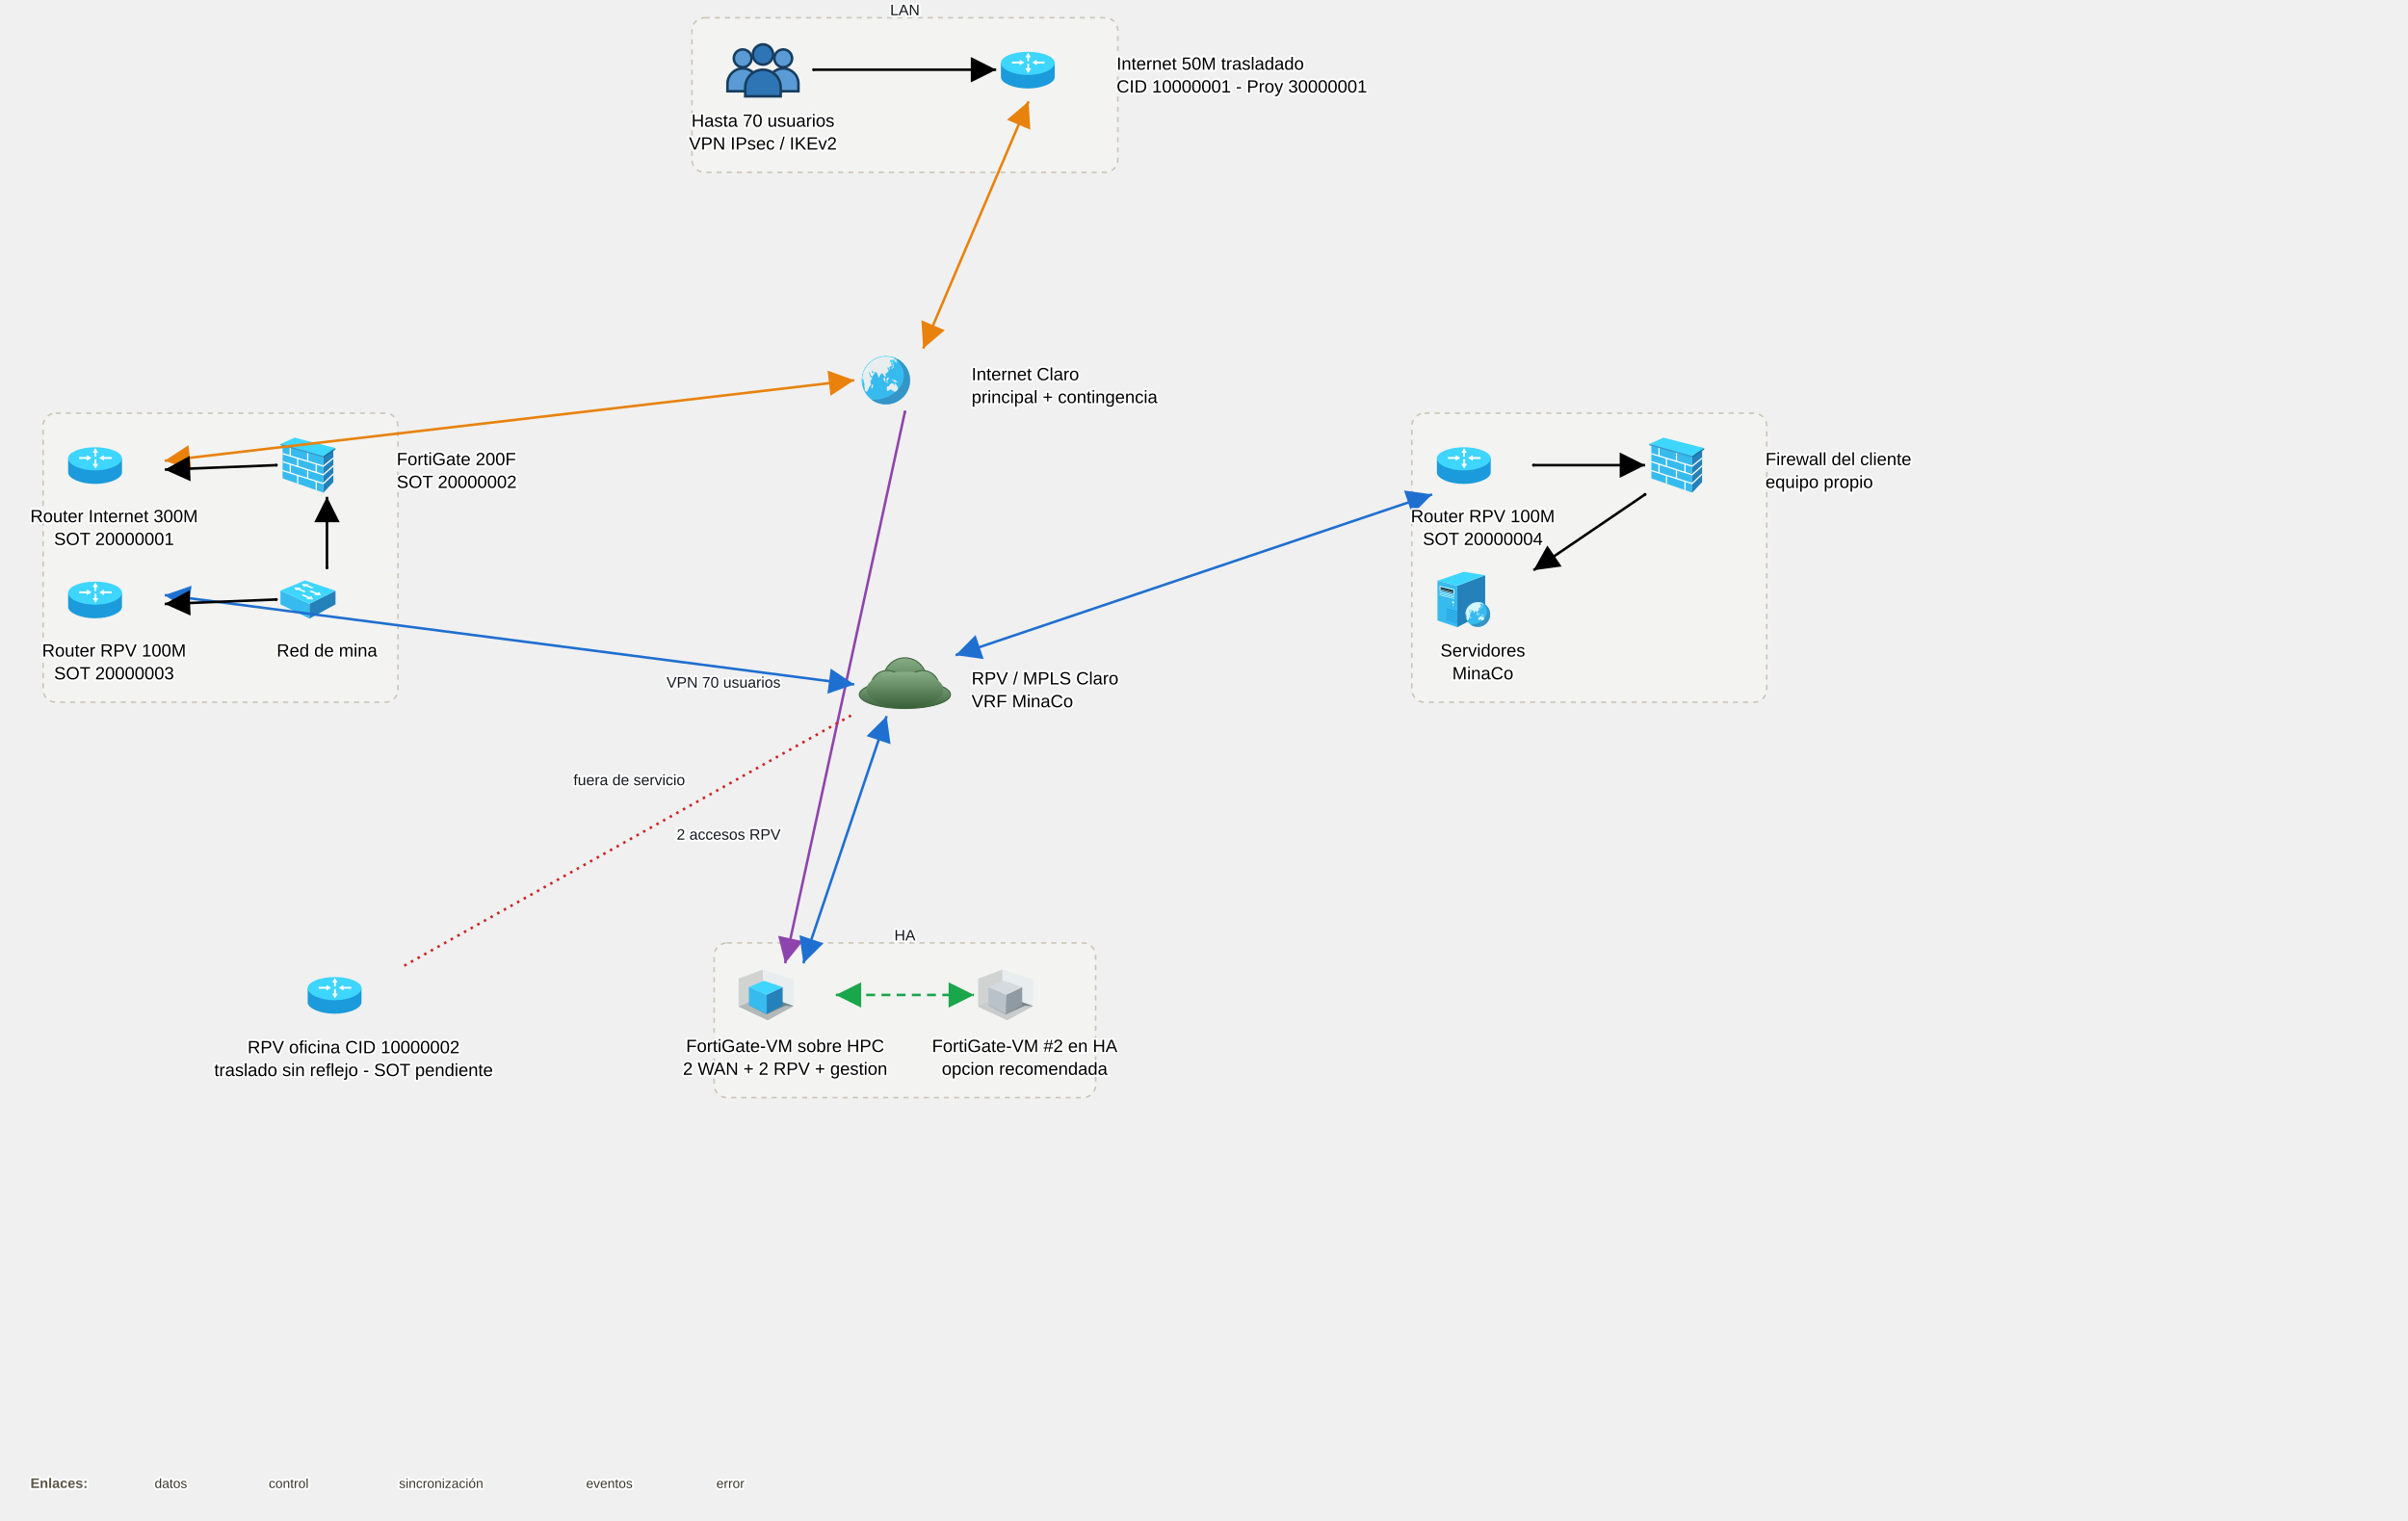
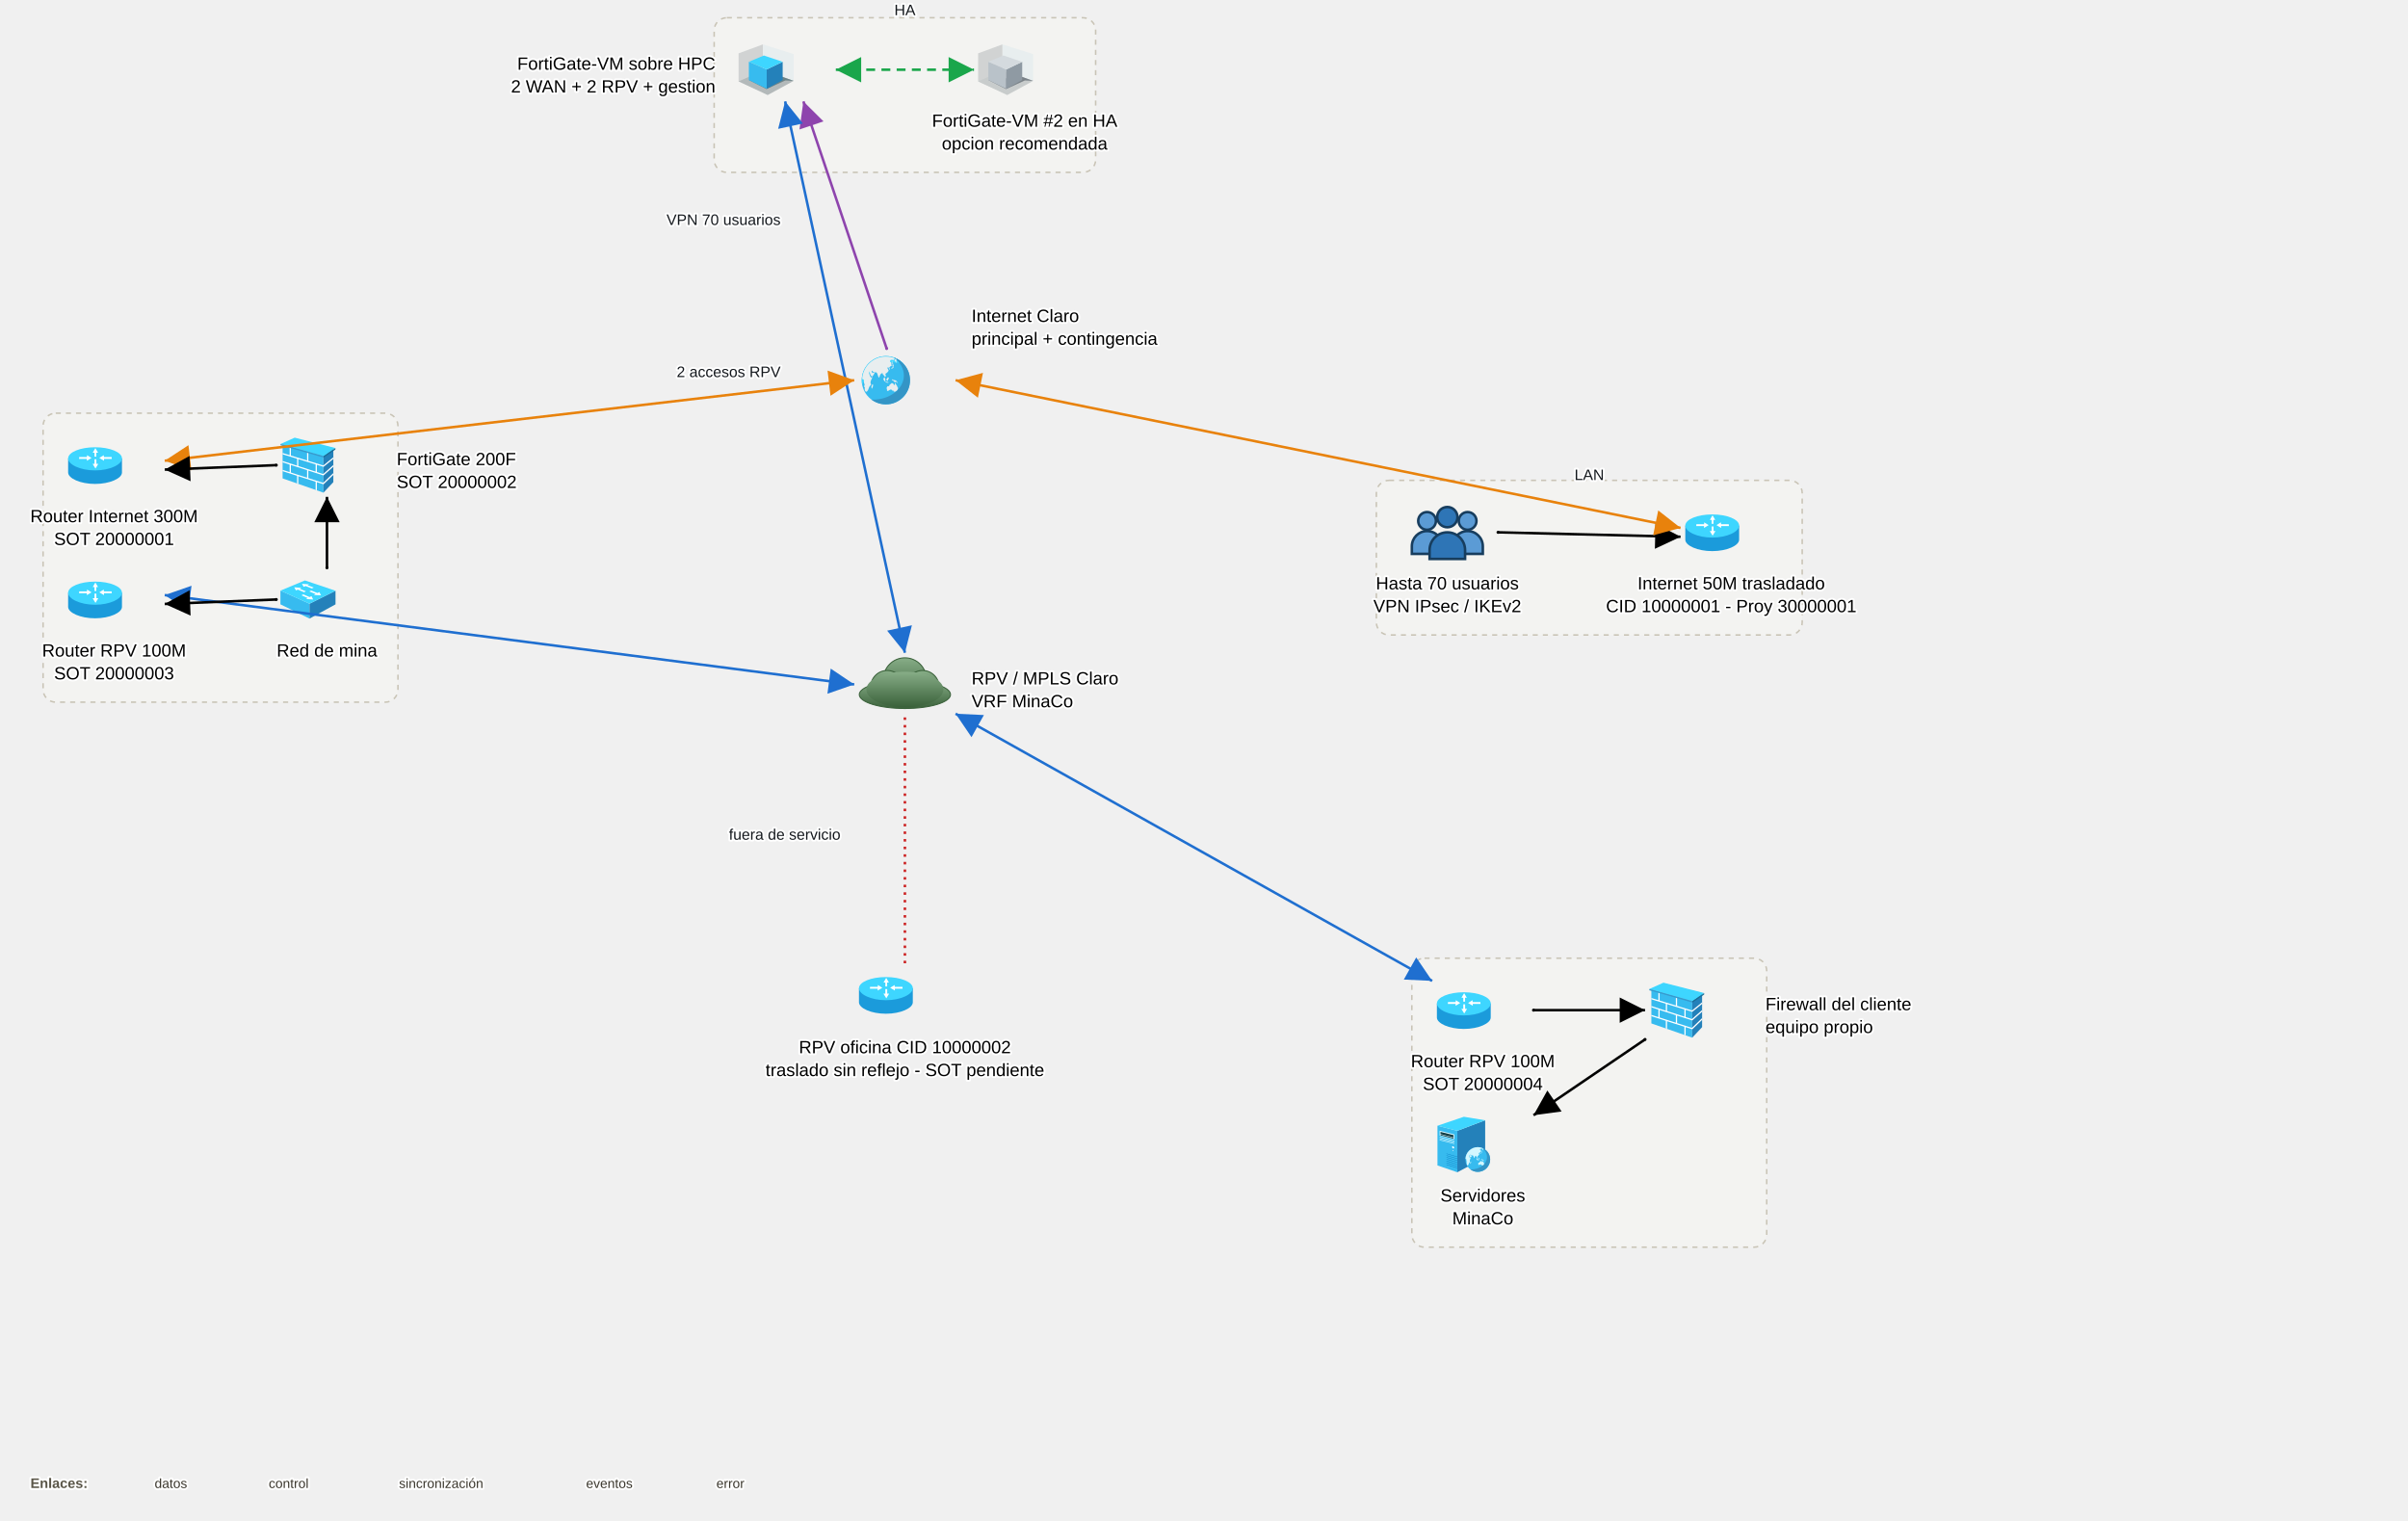
<svg xmlns="http://www.w3.org/2000/svg" baseProfile="full" height="1200" version="1.1" viewBox="0,0,1900,1200" width="1900">
  <defs>
    <style type="text/css">text{paint-order:stroke;stroke:#ffffff;stroke-width:3px;stroke-linejoin:round;stroke-linecap:round}</style>
    <filter height="140%" id="text-glow" width="140%" x="-20%" y="-20%">
      <feMerge>
        <feMergeNode in="SourceGraphic" />
      </feMerge>
    </filter>
    <marker id="arrow-end" markerHeight="10" markerWidth="10" orient="auto" refX="10" refY="5">
      <path d="M 0 0 L 10 5 L 0 10 z" fill="black" />
    </marker>
    <marker id="arrow-start" markerHeight="10" markerWidth="10" orient="auto" refX="0" refY="5">
      <path d="M 10 0 L 0 5 L 10 10 z" fill="black" />
    </marker>
    <marker id="circle-start" markerHeight="2.4" markerUnits="userSpaceOnUse" markerWidth="2.4" orient="auto" refX="1.2" refY="1.2">
      <circle cx="1.2" cy="1.2" fill="black" r="1.2" />
    </marker>
    <marker id="circle-end" markerHeight="2.4" markerUnits="userSpaceOnUse" markerWidth="2.4" orient="auto" refX="1.2" refY="1.2">
      <circle cx="1.2" cy="1.2" fill="black" r="1.2" />
    </marker>
    <marker id="arrow-end-c1" markerHeight="10" markerWidth="10" orient="auto" refX="10" refY="5">
      <path d="M 0 0 L 10 5 L 0 10 z" fill="#e8820c" />
    </marker>
    <marker id="arrow-start-c1" markerHeight="10" markerWidth="10" orient="auto" refX="0" refY="5">
      <path d="M 10 0 L 0 5 L 10 10 z" fill="#e8820c" />
    </marker>
    <marker id="circle-start-c1" markerHeight="2.4" markerUnits="userSpaceOnUse" markerWidth="2.4" orient="auto" refX="1.2" refY="1.2">
      <circle cx="1.2" cy="1.2" fill="#e8820c" r="1.2" />
    </marker>
    <marker id="circle-end-c1" markerHeight="2.4" markerUnits="userSpaceOnUse" markerWidth="2.4" orient="auto" refX="1.2" refY="1.2">
      <circle cx="1.2" cy="1.2" fill="#e8820c" r="1.2" />
    </marker>
    <marker id="arrow-end-c2" markerHeight="10" markerWidth="10" orient="auto" refX="10" refY="5">
      <path d="M 0 0 L 10 5 L 0 10 z" fill="#8e44ad" />
    </marker>
    <marker id="arrow-start-c2" markerHeight="10" markerWidth="10" orient="auto" refX="0" refY="5">
      <path d="M 10 0 L 0 5 L 10 10 z" fill="#8e44ad" />
    </marker>
    <marker id="circle-start-c2" markerHeight="2.4" markerUnits="userSpaceOnUse" markerWidth="2.4" orient="auto" refX="1.2" refY="1.2">
      <circle cx="1.2" cy="1.2" fill="#8e44ad" r="1.2" />
    </marker>
    <marker id="circle-end-c2" markerHeight="2.4" markerUnits="userSpaceOnUse" markerWidth="2.4" orient="auto" refX="1.2" refY="1.2">
      <circle cx="1.2" cy="1.2" fill="#8e44ad" r="1.2" />
    </marker>
    <marker id="arrow-end-c3" markerHeight="10" markerWidth="10" orient="auto" refX="10" refY="5">
      <path d="M 0 0 L 10 5 L 0 10 z" fill="#1f6fd0" />
    </marker>
    <marker id="arrow-start-c3" markerHeight="10" markerWidth="10" orient="auto" refX="0" refY="5">
      <path d="M 10 0 L 0 5 L 10 10 z" fill="#1f6fd0" />
    </marker>
    <marker id="circle-start-c3" markerHeight="2.4" markerUnits="userSpaceOnUse" markerWidth="2.4" orient="auto" refX="1.2" refY="1.2">
      <circle cx="1.2" cy="1.2" fill="#1f6fd0" r="1.2" />
    </marker>
    <marker id="circle-end-c3" markerHeight="2.4" markerUnits="userSpaceOnUse" markerWidth="2.4" orient="auto" refX="1.2" refY="1.2">
      <circle cx="1.2" cy="1.2" fill="#1f6fd0" r="1.2" />
    </marker>
    <marker id="arrow-end-c4" markerHeight="10" markerWidth="10" orient="auto" refX="10" refY="5">
      <path d="M 0 0 L 10 5 L 0 10 z" fill="#1aa64b" />
    </marker>
    <marker id="arrow-start-c4" markerHeight="10" markerWidth="10" orient="auto" refX="0" refY="5">
      <path d="M 10 0 L 0 5 L 10 10 z" fill="#1aa64b" />
    </marker>
    <marker id="circle-start-c4" markerHeight="2.4" markerUnits="userSpaceOnUse" markerWidth="2.4" orient="auto" refX="1.2" refY="1.2">
      <circle cx="1.2" cy="1.2" fill="#1aa64b" r="1.2" />
    </marker>
    <marker id="circle-end-c4" markerHeight="2.4" markerUnits="userSpaceOnUse" markerWidth="2.4" orient="auto" refX="1.2" refY="1.2">
      <circle cx="1.2" cy="1.2" fill="#1aa64b" r="1.2" />
    </marker>
    <marker id="arrow-end-c5" markerHeight="10" markerWidth="10" orient="auto" refX="10" refY="5">
      <path d="M 0 0 L 10 5 L 0 10 z" fill="#e8820c" />
    </marker>
    <marker id="arrow-start-c5" markerHeight="10" markerWidth="10" orient="auto" refX="0" refY="5">
      <path d="M 10 0 L 0 5 L 10 10 z" fill="#e8820c" />
    </marker>
    <marker id="circle-start-c5" markerHeight="2.4" markerUnits="userSpaceOnUse" markerWidth="2.4" orient="auto" refX="1.2" refY="1.2">
      <circle cx="1.2" cy="1.2" fill="#e8820c" r="1.2" />
    </marker>
    <marker id="circle-end-c5" markerHeight="2.4" markerUnits="userSpaceOnUse" markerWidth="2.4" orient="auto" refX="1.2" refY="1.2">
      <circle cx="1.2" cy="1.2" fill="#e8820c" r="1.2" />
    </marker>
    <marker id="arrow-end-c6" markerHeight="10" markerWidth="10" orient="auto" refX="10" refY="5">
      <path d="M 0 0 L 10 5 L 0 10 z" fill="#1f6fd0" />
    </marker>
    <marker id="arrow-start-c6" markerHeight="10" markerWidth="10" orient="auto" refX="0" refY="5">
      <path d="M 10 0 L 0 5 L 10 10 z" fill="#1f6fd0" />
    </marker>
    <marker id="circle-start-c6" markerHeight="2.4" markerUnits="userSpaceOnUse" markerWidth="2.4" orient="auto" refX="1.2" refY="1.2">
      <circle cx="1.2" cy="1.2" fill="#1f6fd0" r="1.2" />
    </marker>
    <marker id="circle-end-c6" markerHeight="2.4" markerUnits="userSpaceOnUse" markerWidth="2.4" orient="auto" refX="1.2" refY="1.2">
      <circle cx="1.2" cy="1.2" fill="#1f6fd0" r="1.2" />
    </marker>
    <marker id="arrow-end-c10" markerHeight="10" markerWidth="10" orient="auto" refX="10" refY="5">
      <path d="M 0 0 L 10 5 L 0 10 z" fill="#1f6fd0" />
    </marker>
    <marker id="arrow-start-c10" markerHeight="10" markerWidth="10" orient="auto" refX="0" refY="5">
      <path d="M 10 0 L 0 5 L 10 10 z" fill="#1f6fd0" />
    </marker>
    <marker id="circle-start-c10" markerHeight="2.4" markerUnits="userSpaceOnUse" markerWidth="2.4" orient="auto" refX="1.2" refY="1.2">
      <circle cx="1.2" cy="1.2" fill="#1f6fd0" r="1.2" />
    </marker>
    <marker id="circle-end-c10" markerHeight="2.4" markerUnits="userSpaceOnUse" markerWidth="2.4" orient="auto" refX="1.2" refY="1.2">
      <circle cx="1.2" cy="1.2" fill="#1f6fd0" r="1.2" />
    </marker>
    <marker id="arrow-end-c13" markerHeight="10" markerWidth="10" orient="auto" refX="10" refY="5">
      <path d="M 0 0 L 10 5 L 0 10 z" fill="#cc2222" />
    </marker>
    <marker id="arrow-start-c13" markerHeight="10" markerWidth="10" orient="auto" refX="0" refY="5">
      <path d="M 10 0 L 0 5 L 10 10 z" fill="#cc2222" />
    </marker>
    <marker id="circle-start-c13" markerHeight="2.4" markerUnits="userSpaceOnUse" markerWidth="2.4" orient="auto" refX="1.2" refY="1.2">
      <circle cx="1.2" cy="1.2" fill="#cc2222" r="1.2" />
    </marker>
    <marker id="circle-end-c13" markerHeight="2.4" markerUnits="userSpaceOnUse" markerWidth="2.4" orient="auto" refX="1.2" refY="1.2">
      <circle cx="1.2" cy="1.2" fill="#cc2222" r="1.2" />
    </marker>
    <linearGradient id="gradient-rpv_mpls" x1="0%" x2="0%" y1="0%" y2="100%">
      <stop offset="0%" stop-color="#87ad87" />
      <stop offset="100%" stop-color="#3a613a" />
    </linearGradient>
  </defs>
-   <rect fill="#f7f6f2" fill-opacity="0.5" height="122.0" rx="10" ry="10" stroke="#c9c4b6" stroke-dasharray="4,4" stroke-width="1.2" width="336.0" x="546.0" y="14.0" />
-   <rect fill="#f7f6f2" fill-opacity="0.5" height="122.0" rx="10" ry="10" stroke="#c9c4b6" stroke-dasharray="4,4" stroke-width="1.2" width="301.0" x="563.5" y="744.0" />
+   <rect fill="#f7f6f2" fill-opacity="0.5" height="122.0" rx="10" ry="10" stroke="#c9c4b6" stroke-dasharray="4,4" stroke-width="1.2" width="336.0" x="1086.0" y="379.0" />
+   <rect fill="#f7f6f2" fill-opacity="0.5" height="122.0" rx="10" ry="10" stroke="#c9c4b6" stroke-dasharray="4,4" stroke-width="1.2" width="301.0" x="563.5" y="14.0" />
  <rect fill="#f7f6f2" fill-opacity="0.5" height="228.0" rx="10" ry="10" stroke="#c9c4b6" stroke-dasharray="4,4" stroke-width="1.2" width="280.0" x="34.0" y="326.0" />
-   <rect fill="#f7f6f2" fill-opacity="0.5" height="228.0" rx="10" ry="10" stroke="#c9c4b6" stroke-dasharray="4,4" stroke-width="1.2" width="280.0" x="1114.0" y="326.0" />
-   <g id="usuarios" transform="translate(562.0,30.0) scale(1.0)">
+   <rect fill="#f7f6f2" fill-opacity="0.5" height="228.0" rx="10" ry="10" stroke="#c9c4b6" stroke-dasharray="4,4" stroke-width="1.2" width="280.0" x="1114.0" y="756.0" />
+   <g id="usuarios" transform="translate(1102.0,395.0) scale(1.0)">
    <circle cx="24" cy="16" r="7" fill="#5B9BD5" stroke="#173d5e" stroke-width="2" />
    <path d="M12 42 v-6 a12 12 0 0 1 24 0 v6 Z" fill="#5B9BD5" stroke="#173d5e" stroke-width="2" />
    <circle cx="56" cy="16" r="7" fill="#5B9BD5" stroke="#173d5e" stroke-width="2" />
    <path d="M44 42 v-6 a12 12 0 0 1 24 0 v6 Z" fill="#5B9BD5" stroke="#173d5e" stroke-width="2" />
    <circle cx="40" cy="13" r="8" fill="#2E75B6" stroke="#173d5e" stroke-width="2" />
    <path d="M26 46 v-7 a14 14 0 0 1 28 0 v7 Z" fill="#2E75B6" stroke="#173d5e" stroke-width="2" />
  </g>
-   <g id="inet_si" transform="translate(786.0,30.0) scale(0.04882812)">
+   <g id="inet_si" transform="translate(1326.0,395.0) scale(0.04882812)">
    <path d="M77 403.4v228.5c1.5 93.7 195.7 183.5 435 183.5s433.4-89.8 435-183.5V403.4H77z" fill="#1B9BDB" />
    <path d="M947 402.7c0 99.4-194.8 194-435 194s-435-94.6-435-194 194.8-180 435-180 435 80.5 435 180z" fill="#3ED6FF" />
    <path d="M474.1 311.4H503l0.1 63.2h29.5l-0.7-63.2h28.9l-43.7-75.1zM533 417.2h-29.9l0.1 73.9h-30.6l46.2 75.2 45.5-75.2h-30.6zM654.5 380.9l-1.4-30-72.1 45 76.4 45.1-1.4-30h126.2l-2.6-30.1zM381.1 380.9h-125l-2.3 30.1H380l-1.1 30 75.9-45.1-72.5-45z" fill="#FFFFFF" />
  </g>
  <g id="internet" transform="translate(674.0,275.0) scale(0.04882812)">
    <path d="M512 512m-390 0a390 390 0 1 0 780 0 390 390 0 1 0-780 0Z" fill="#37BBEF" />
    <path d="M645.3 225.6c53.2 0 104.5 7.6 153.1 21.8C727.2 170.3 625.2 122 512 122c-215.4 0-390 174.6-390 390 0 27 2.7 53.3 8 78.8 74.6-212.7 277.1-365.2 515.3-365.2z" fill="#3ED6FF" />
    <path d="M632.4 141c104.4 71.7 170.2 176.7 170.2 293.6 0 216.2-225.1 391.5-502.8 391.5-6.5 0-13.1-0.1-19.5-0.3C345.1 873.7 425.2 902 512 902c215.4 0 390-174.6 390-390 0-173.4-113.1-320.3-269.6-371z" fill="#3495C6" />
    <path d="M638.5 523.6s-14.4-8.6-23.9-11.5c-9.6-2.9-4.8-17.2-4.8-17.2s5.7 8.6 22 11.5 43.1 6.7 50.7 16.3c7.7 9.6 8.6 15.3 12.4 19.1 3.8 3.8 6.7 13.4 6.7 13.4s-15.8-2.5-19.1-9.6c-3.3-7.1-6.7-18.2-9.6-15.3-2.9 2.9-1 13.4-11.5 13.4s-13.4-9.6-21-11.5-1.9-8.6-1.9-8.6z m-43-199l26.8-4.8 13.4-14.4-3.8-13.4 5.7-21-7.7-11.5s0-22-8.6-25.8-5.7-27.7-5.7-27.7l1-4.8-9.6 8.6 5.7 24.9 8.6 24.9 1 43.1-20.1 12.3-15.3 20.1 8.6-10.5z m20.1-48.8l-5.7-7.7-6.7 1-1.9 12.4 6.7 1 7.6-6.7z m75.5 330s-1-17.2-8.6-17.2-10.5-19.1-10.5-19.1l-15.3-16.3s0 23.9 1 27.7c1 3.8-10.5 9.6-13.4 7.7-2.9-1.9-13.4-18.2-13.4-18.2s4.3-9.1-1.9-8.6c-0.6 0-1 0.1-1.2 0.2-1.5-0.2-4.1-0.6-8.3-1.1l-19.8-2.4-2.2 8.1s-11.5 9.6-18.2 12.4c-6.7 2.9-14.4 30.6-23 30.6s-21 1-21 1-15.3 25.8-10.5 35.4c4.8 9.6 6.7 19.1 5.7 30.6s1 9.6 17.2 6.7c16.3-2.9 29.7-24.9 47.8-21 18.2 3.8 23.9 22 23.9 22l15.3-13.4s-1.9 9.6-4.8 10.5 2.9 1.9 6.7 8.6c3.8 6.7 24.8 16.2 51.7-9.6 26.9-25.7 17.2-47.8 17.2-47.8l-14.4-26.8z m-420-22.9c1.9-18.2-8.6-13.4-7.7-39.2 1-25.8 36.4-86.1 33.5-86.1-2.9 0-19.1 12.4-24.9 11.5-5.7-1-30.6-57.4-30.6-66 0-8.6-6.7-41.1-6.7-41.1s7.7 22 13.4 23 7.7 24.9 12.4 36.4 20.1 30.6 29.7 29.7c9.6-1 39.2-54.5 39.2-54.5l-16.3-9.6-17.1 10.3s-4.8-11.5-10.5-18.2c-5.7-6.7-4.8-23-1-23s8.1 11.1 27.7 23.9c19.6 12.8 37.3 0 41.1 2.9 3.8 2.9 19.1 15.3 20.1 23 1 7.7 20.1 60.3 23 64.1 2.9 3.8 14.4-13.4 19.1-35.4 4.8-22 27.7-32.5 35.4-38.3 7.7-5.7 6.7 6.7 11.5 18.2s17.2 18.2 23 23c5.7 4.8 1 20.1 10.5 20.1 9.6 0 17.2-16.3 17.2-16.3l-6.7-18.2c-6.7-18.2 2.9-20.1 11.5-23.9 8.6-3.8 23.9-18.2 34.4-34.4 10.5-16.3-8.6-31.6-14.4-45.9-5.7-14.4 6.7-13.4 13.4-14.4s13.4 37.3 13.4 37.3l12.4-6.7s-2.9-12.4-8.6-23.9 7.7-11.5 23.9-28.7c16.3-17.2 7-25.4 7.7-46.9S580 216.5 580 216.5s-4.8 7.7 1-19.1c5.7-26.8 45-11.5 54.5-12.4 7.5-0.8 16.9-19.3 20.5-27.2-44.7-18.3-93.7-28.4-145-28.4-204.4 0-371.4 160.2-382.1 362 4.7 2.5 10.8 5.2 17.7 6.5 15.3 2.9 8.6 26.8 9.6 39.2 1 12.4 3.8 25.8 9.6 38.3 5.7 12.4-1.9 20.1-4.8 28.7-2.9 8.6 3.8 22 9.6 22s-10.5 29.7 7.7 60.3 45-2.9 57.4-46.9c12.5-44.2 33.5-38.4 35.4-56.6zM518 499.6l7.7 15.3 16.3 7.7s5.7-23 15.3-34.4c9.6-11.5-5.7-22-12.4-23.9L518 499.6z m159.2-262.2c0.6 1.9 1.5 2.9 1.5 2.9s-0.6-1.1-1.5-2.9zM562.3 547.1c-5-1.5-13.1-3.8-25.2-7.2-30.6-8.6-23-5.7-33.5-12.4s-1-9.6 1-18.2c1.9-8.6-9.6-36.4-9.6-36.4l-11.5-9.6-2.9 17.2-12.4 3.8 15.3 36.4s25.8 22 42.1 29.7c9.7 4.5 25.5 0.6 36.7-3.3zM285.5 649.9s15.3-27.7 18.2-41.1c2.9-13.4-1.9-34.4-1.9-34.4s-20.1 15.3-16.3 17.2c3.8 1.9-5.7 10.5-7.7 25.8-1.9 15.2 7.7 32.5 7.7 32.5zM670.6 164c-8.4 10.3-19.7 25.1-19.7 30.5 0 8.6 13.4 8.6 14.4 15.3 0.7 5.2 8.6 21.1 11.9 27.7-0.8-2.5-1.2-6.5 1.5-11.4 4.8-8.6 5.7-28.7 1-37.3-2.3-4.1 0.6-11.5 4.2-18.3-4.4-2.3-8.8-4.5-13.3-6.5z m-99.5 379.7c2.7-1.1 4.3-1.9 4.3-1.9s-2.2 0.8-4.3 1.9z m-3.4 4.7c-2.8-1.1 0.3-3.2 3.4-4.8-2.3 1-5.3 2.2-8.8 3.4 7.7 2.4 8.3 2.6 5.4 1.4z" fill="#E8EEEF" />
  </g>
-   <g id="fgvm" transform="translate(579.5,760.0) scale(0.04882812)">
+   <g id="fgvm" transform="translate(579.5,30.0) scale(0.04882812)">
    <path d="M461.1 875.9L67 700.6v-453l394.1-145.2z" fill="#D1D3D3" />
    <path d="M461.1 875.9L957 690.6v-431L461.1 102.4z" fill="#E8EEEF" />
    <path d="M67 700.6l470 221 420-229L462.6 526z" fill="#B3B9BA" />
    <path d="M232.9 679.5L517 825.3l306-140 134 7.3-191-69.3z" fill="#6C8387" />
    <path d="M521.5 820.7L232.9 679.5V383.6l288.6 124.2z" fill="#37BBEF" />
    <path d="M521.5 820.7l257.9-141.2V384.8l-257.9 123z" fill="#2481BA" />
    <path d="M232.9 383.6l288.6 124.2 257.9-123-303.6-102.3z" fill="#3ED6FF" />
  </g>
-   <g id="fgvm_ha" transform="translate(768.5,760.0) scale(0.04882812)">
+   <g id="fgvm_ha" transform="translate(768.5,30.0) scale(0.04882812)">
    <path d="M461.1 875.9L67 700.6v-453l394.1-145.2z" fill="#D1D3D3" />
    <path d="M461.1 875.9L957 690.6v-431L461.1 102.4z" fill="#E8EEEF" />
    <path d="M67 700.6l470 221 420-229L462.6 526z" fill="#c8cccc" />
    <path d="M232.9 679.5L517 825.3l306-140 134 7.3-191-69.3z" fill="#7a8288" />
    <path d="M521.5 820.7L232.9 679.5V383.6l288.6 124.2z" fill="#b9c2c9" />
    <path d="M521.5 820.7l257.9-141.2V384.8l-257.9 123z" fill="#8f9aa3" />
    <path d="M232.9 383.6l288.6 124.2 257.9-123-303.6-102.3z" fill="#d4dade" />
  </g>
  <g id="rpv_mpls">
    <ellipse cx="714.0" cy="548.0" fill="url(#gradient-rpv_mpls)" rx="36.0" ry="11.0" stroke="#3a613a" stroke-width="0.8" />
    <circle cx="714.0" cy="536.0" fill="url(#gradient-rpv_mpls)" r="17.0" stroke="#3a613a" stroke-width="0.8" />
    <circle cx="700.0" cy="542.0" fill="url(#gradient-rpv_mpls)" r="13.0" stroke="#3a613a" stroke-width="0.8" />
    <circle cx="728.0" cy="542.0" fill="url(#gradient-rpv_mpls)" r="13.0" stroke="#3a613a" stroke-width="0.8" />
    <ellipse cx="714.0" cy="544.0" fill="url(#gradient-rpv_mpls)" rx="30.4" ry="14" stroke="none" />
  </g>
  <g id="camp_rtr_inet" transform="translate(50.0,342.0) scale(0.04882812)">
    <path d="M77 403.4v228.5c1.5 93.7 195.7 183.5 435 183.5s433.4-89.8 435-183.5V403.4H77z" fill="#1B9BDB" />
    <path d="M947 402.7c0 99.4-194.8 194-435 194s-435-94.6-435-194 194.8-180 435-180 435 80.5 435 180z" fill="#3ED6FF" />
    <path d="M474.1 311.4H503l0.1 63.2h29.5l-0.7-63.2h28.9l-43.7-75.1zM533 417.2h-29.9l0.1 73.9h-30.6l46.2 75.2 45.5-75.2h-30.6zM654.5 380.9l-1.4-30-72.1 45 76.4 45.1-1.4-30h126.2l-2.6-30.1zM381.1 380.9h-125l-2.3 30.1H380l-1.1 30 75.9-45.1-72.5-45z" fill="#FFFFFF" />
  </g>
  <g id="camp_fg" transform="translate(218.0,342.0) scale(0.04882812)">
    <path d="M762.1 956.3l-660-230v-552l660 192z" fill="#37BBEF" />
    <path d="M762.1 956.3l160-170v-550l-160 130z" fill="#2481BA" />
    <path d="M102.1 174.3l660 192 160-130L297.7 79.7z" fill="#3ED6FF" />
    <path d="M922.1 410.9v-25.7l-160 129.7v2.7l-244.3-74.8V309.1h-20v127.6l-262-80.2V222.2h-20v128.1l-113.7-34.8v20.9L335.8 408v112l-233.7-74.9v21l113.7 36.4v121.9L102.1 588v21l233.7 74.9v123.9l20 7V690.3l280 89.7v132.3l20 7V786.4l106.3 34.1v2.3l160-153.8v-28.6l-160 153.8v5.3l-244.3-78.3V599.3l244.3 78.3v1.4l160-141.8v-27.1l-160 141.8v4.8l-106.3-34.1V505.9l106.3 32.5v2.1l160-129.6zM497.8 714.8l-262-84V509l262 84v121.8z m138-98.6l-280-89.7V414.1l280 85.7v116.4z" fill="#FFFFFF" />
    <path d="M70.1 169.3l695.6 195.6 189.6-129.2-657.6-168z" fill="#3ED6FF" />
    <path d="M68.7 190.7v-21.4l697 195.6v24.8z" fill="#369BCE" />
    <path d="M955.3 235.7v23.8L765.7 389.7v-24.8z" fill="#1A6D96" />
  </g>
  <g id="camp_rtr_rpv" transform="translate(50.0,448.0) scale(0.04882812)">
    <path d="M77 403.4v228.5c1.5 93.7 195.7 183.5 435 183.5s433.4-89.8 435-183.5V403.4H77z" fill="#1B9BDB" />
    <path d="M947 402.7c0 99.4-194.8 194-435 194s-435-94.6-435-194 194.8-180 435-180 435 80.5 435 180z" fill="#3ED6FF" />
    <path d="M474.1 311.4H503l0.1 63.2h29.5l-0.7-63.2h28.9l-43.7-75.1zM533 417.2h-29.9l0.1 73.9h-30.6l46.2 75.2 45.5-75.2h-30.6zM654.5 380.9l-1.4-30-72.1 45 76.4 45.1-1.4-30h126.2l-2.6-30.1zM381.1 380.9h-125l-2.3 30.1H380l-1.1 30 75.9-45.1-72.5-45z" fill="#FFFFFF" />
  </g>
  <g id="camp_red" transform="translate(218.0,448.0) scale(0.04882812)">
    <path d="M537 820.3l-470-230v-222l470 212z" fill="#37BBEF" />
    <path d="M537 820.3l420-230v-220l-420 210z" fill="#2481BA" />
    <path d="M67 368.3l470 212 420-210-494.4-166.6z" fill="#3ED6FF" />
    <path d="M532 266.7l-117.1-7.1 28.7 48 29.5-13.6 102.7 39.2 29.6-14.4-102.9-38.4zM406.8 324.6L290.2 315l28.3 50.4 29.4-13.6L450 394.5l29.6-14.4-102.2-41.9zM605.8 438.1l117.4 5.8-28-52.2-29.8 15.5-102.5-40.5-29.6 14.7 102.3 41.2zM538.8 472.9L437 429l-29.7 14.7 101.8 44.6-29.8 15.5 116.9 8.2-27.6-54.6z" fill="#FFFFFF" />
  </g>
-   <g id="cir_rtr" transform="translate(1130.0,342.0) scale(0.04882812)">
-     <path d="M77 403.4v228.5c1.5 93.7 195.7 183.5 435 183.5s433.4-89.8 435-183.5V403.4H77z" fill="#1B9BDB" />
-     <path d="M947 402.7c0 99.4-194.8 194-435 194s-435-94.6-435-194 194.8-180 435-180 435 80.5 435 180z" fill="#3ED6FF" />
-     <path d="M474.1 311.4H503l0.1 63.2h29.5l-0.7-63.2h28.9l-43.7-75.1zM533 417.2h-29.9l0.1 73.9h-30.6l46.2 75.2 45.5-75.2h-30.6zM654.5 380.9l-1.4-30-72.1 45 76.4 45.1-1.4-30h126.2l-2.6-30.1zM381.1 380.9h-125l-2.3 30.1H380l-1.1 30 75.9-45.1-72.5-45z" fill="#FFFFFF" />
-   </g>
-   <g id="cir_fw" transform="translate(1298.0,342.0) scale(0.04882812)">
+   <g id="cir_rtr" transform="translate(1130.0,772.0) scale(0.04882812)">
+     <path d="M77 403.4v228.5c1.5 93.7 195.7 183.5 435 183.5s433.4-89.8 435-183.5V403.4H77z" fill="#1B9BDB" />
+     <path d="M947 402.7c0 99.4-194.8 194-435 194s-435-94.6-435-194 194.8-180 435-180 435 80.5 435 180z" fill="#3ED6FF" />
+     <path d="M474.1 311.4H503l0.1 63.2h29.5l-0.7-63.2h28.9l-43.7-75.1zM533 417.2h-29.9l0.1 73.9h-30.6l46.2 75.2 45.5-75.2h-30.6zM654.5 380.9l-1.4-30-72.1 45 76.4 45.1-1.4-30h126.2l-2.6-30.1zM381.1 380.9h-125l-2.3 30.1H380l-1.1 30 75.9-45.1-72.5-45z" fill="#FFFFFF" />
+   </g>
+   <g id="cir_fw" transform="translate(1298.0,772.0) scale(0.04882812)">
    <path d="M762.1 956.3l-660-230v-552l660 192z" fill="#37BBEF" />
    <path d="M762.1 956.3l160-170v-550l-160 130z" fill="#2481BA" />
    <path d="M102.1 174.3l660 192 160-130L297.7 79.7z" fill="#3ED6FF" />
    <path d="M922.1 410.9v-25.7l-160 129.7v2.7l-244.3-74.8V309.1h-20v127.6l-262-80.2V222.2h-20v128.1l-113.7-34.8v20.9L335.8 408v112l-233.7-74.9v21l113.7 36.4v121.9L102.1 588v21l233.7 74.9v123.9l20 7V690.3l280 89.7v132.3l20 7V786.4l106.3 34.1v2.3l160-153.8v-28.6l-160 153.8v5.3l-244.3-78.3V599.3l244.3 78.3v1.4l160-141.8v-27.1l-160 141.8v4.8l-106.3-34.1V505.9l106.3 32.5v2.1l160-129.6zM497.8 714.8l-262-84V509l262 84v121.8z m138-98.6l-280-89.7V414.1l280 85.7v116.4z" fill="#FFFFFF" />
    <path d="M70.1 169.3l695.6 195.6 189.6-129.2-657.6-168z" fill="#3ED6FF" />
    <path d="M68.7 190.7v-21.4l697 195.6v24.8z" fill="#369BCE" />
    <path d="M955.3 235.7v23.8L765.7 389.7v-24.8z" fill="#1A6D96" />
  </g>
-   <g id="cir_srv" transform="translate(1130.0,448.0) scale(0.04882812)">
+   <g id="cir_srv" transform="translate(1130.0,878.0) scale(0.04882812)">
    <path d="M407.3 960.3l-321-110v-642l321 82z" fill="#37BBEF" />
    <path d="M407.3 960.3l450-240v-600l-450 170z" fill="#2481BA" />
    <path d="M86.3 208.3l321 82 450-170-344.4-56.6z" fill="#3ED6FF" />
    <path d="M360.1 348.9v80l-239-60v-80l239 60z m-239 48.3l239 60v-10l-239-60v10z m0 23l239 60v-10l-239-60v10z m0 23l239 60v-10l-239-60v10z" fill="#D4F7FF" />
    <path d="M135.5 308.4v34l210.2 53v-34zM135.5 363.4l210.2 53v-13.3l-210.2-53z" fill="#113B42" />
    <path d="M407.3 894.1v-5.2l-174.4-55.3-1.3 4.8zM231.6 809.3L407.3 864v-5.3l-174.4-54.3zM231.6 780.1l175.7 53.7v-5.2l-174.4-53.4zM407.3 707.9l-174.4-49.3-1.3 4.8 175.7 49.7zM231.6 692.6l175.7 50.7v-5.2l-174.4-50.4zM231.6 750.9l175.7 52.7v-5.2l-174.4-52.3zM231.6 721.8l175.7 51.7v-5.3l-174.4-51.3z" fill="#0071BC" />
    <path d="M339.3 540.8c-9.4-3.4-17 1.6-17 11.2s7.6 20.1 17 23.2 17-1.9 17-11.2-7.6-19.8-17-23.2zM339.3 603.6c-3.9-1.2-7 1-7 4.9s3.1 8.1 7 9.3 7-1 7-4.9c0-3.9-3.2-8-7-9.3z" fill="#FFFFFF" />
    <path d="M737.7 753.9m-200 0a200 200 0 1 0 400 0 200 200 0 1 0-400 0Z" fill="#37BBEF" />
    <path d="M799.5 563.7c53.5 36.8 87.3 90.6 87.3 150.6 0 110.9-115.4 200.8-257.8 200.8-3.4 0-6.7-0.1-10-0.2 33.2 24.6 74.3 39.1 118.8 39.1 110.5 0 200-89.5 200-200-0.1-89-58.1-164.3-138.3-190.3z" fill="#3495C6" />
    <path d="M804.3 760s-7.5-4.5-12.5-6-2.5-9-2.5-9 3 4.5 11.5 6 22.5 3.5 26.5 8.5 4.5 8 6.5 10 3.5 7 3.5 7-8.3-1.3-10-5c-1.7-3.7-3.5-9.5-5-8s-0.5 7-6 7-7-5-11-6-1-4.5-1-4.5z m-22.5-104l14-2.5 7-7.5-2-7 3-11-4-6s0-11.5-4.5-13.5-3-14.5-3-14.5l0.5-2.5-5 4.5 3 13 4.5 13 0.5 22.5-10.5 6.5-8 10.5 4.5-5.5z m10.5-25.5l-3-4-3.5 0.5-1 6.5 3.5 0.5 4-3.5zM831.8 803s-0.5-9-4.5-9-5.5-10-5.5-10l-8-8.5s0 12.5 0.5 14.5-5.5 5-7 4-7-9.5-7-9.5 2.2-4.8-1-4.5c-0.3 0-0.5 0.1-0.7 0.1-0.8-0.1-2.1-0.3-4.3-0.6l-10.4-1.3-1.1 4.3s-6 5-9.5 6.5-7.5 16-12 16-11 0.5-11 0.5-8 13.5-5.5 18.5 3.5 10 3 16 0.5 5 9 3.5 15.5-13 25-11 12.5 11.5 12.5 11.5l8-7s-1 5-2.5 5.5 1.5 1 3.5 4.5 12.9 8.4 27-5 9-25 9-25l-7.5-14z m-219.5-12c1-9.5-4.5-7-4-20.5s19-45 17.5-45-10 6.5-13 6-16-30-16-34.5-3.5-21.5-3.5-21.5 4 11.5 7 12 4 13 6.5 19 10.5 16 15.5 15.5 20.5-28.5 20.5-28.5l-8.5-5-9 5.5s-2.5-6-5.5-9.5-2.5-12-0.5-12 4.3 5.8 14.5 12.5 19.5 0 21.5 1.5 10 8 10.5 12 10.5 31.5 12 33.5 7.5-7 10-18.5 14.5-17 18.5-20 3.5 3.5 6 9.5 9 9.5 12 12 0.5 10.5 5.5 10.5 9-8.5 9-8.5l-3.5-9.5c-3.5-9.5 1.5-10.5 6-12.5s12.5-9.5 18-18-4.5-16.5-7.5-24 3.5-7 7-7.5 7 19.5 7 19.5l6.5-3.5s-1.5-6.5-4.5-12.5 4-6 12.5-15 3.6-13.3 4-24.5-10.5-10-10.5-10-2.5 4 0.5-10 23.5-6 28.5-6.5c3.9-0.4 8.8-10.1 10.7-14.2-23.4-9.6-48.9-14.9-75.8-14.9-106.8 0-194.1 83.7-199.7 189.2 2.4 1.3 5.6 2.7 9.3 3.4 8 1.5 4.5 14 5 20.5s2 13.5 5 20-1 10.5-2.5 15 2 11.5 5 11.5-5.5 15.5 4 31.5 23.5-1.5 30-24.5 17.5-20 18.5-29.5z m129-43.5l4 8 8.5 4s3-12 8-18-3-11.5-6.5-12.5l-14 18.5z m83.2-137c0.3 1 0.8 1.5 0.8 1.5s-0.3-0.6-0.8-1.5z m-60.1 161.8c-2.6-0.8-6.8-2-13.2-3.8-16-4.5-12-3-17.5-6.5s-0.5-5 0.5-9.5-5-19-5-19l-6-5-1.5 9-6.5 2 8 19s13.5 11.5 22 15.5c5.1 2.4 13.4 0.3 19.2-1.7zM619.8 826s8-14.5 9.5-21.5-1-18-1-18-10.5 8-8.5 9-3 5.5-4 13.5 4 17 4 17z m201.3-253.9c-4.4 5.4-10.3 13.1-10.3 15.9 0 4.5 7 4.5 7.5 8 0.4 2.7 4.5 11 6.2 14.5-0.4-1.3-0.6-3.4 0.8-6 2.5-4.5 3-15 0.5-19.5-1.2-2.1 0.3-6 2.2-9.6l-6.9-3.3zM769 770.5c1.4-0.6 2.2-1 2.2-1s-1 0.4-2.2 1z m-1.7 2.5c-1.5-0.6 0.2-1.7 1.8-2.5-1.2 0.5-2.8 1.1-4.6 1.8 4 1.2 4.3 1.3 2.8 0.7z" fill="#D4F7FF" />
  </g>
-   <g id="rtr_viejo" transform="translate(239.0,760.0) scale(0.04882812)">
-     <path d="M77 403.4v228.5c1.5 93.7 195.7 183.5 435 183.5s433.4-89.8 435-183.5V403.4H77z" fill="#1B9BDB" />
-     <path d="M947 402.7c0 99.4-194.8 194-435 194s-435-94.6-435-194 194.8-180 435-180 435 80.5 435 180z" fill="#3ED6FF" />
-     <path d="M474.1 311.4H503l0.1 63.2h29.5l-0.7-63.2h28.9l-43.7-75.1zM533 417.2h-29.9l0.1 73.9h-30.6l46.2 75.2 45.5-75.2h-30.6zM654.5 380.9l-1.4-30-72.1 45 76.4 45.1-1.4-30h126.2l-2.6-30.1zM381.1 380.9h-125l-2.3 30.1H380l-1.1 30 75.9-45.1-72.5-45z" fill="#FFFFFF" />
-   </g>
-   <line marker-end="url(#arrow-end)" marker-start="url(#circle-start)" stroke="black" stroke-width="2" x1="642.0" x2="786.0" y1="55.0" y2="55.0" />
-   <line marker-end="url(#arrow-end-c1)" marker-start="url(#arrow-start-c1)" stroke="#e8820c" stroke-width="2" x1="811.6" x2="728.4" y1="80.0" y2="275.0" />
-   <line marker-end="url(#arrow-end-c2)" marker-start="url(#circle-start-c2)" stroke="#8e44ad" stroke-width="2" x1="714.0" x2="619.5" y1="325.0" y2="760.0" />
-   <line marker-end="url(#arrow-end-c3)" marker-start="url(#arrow-start-c3)" stroke="#1f6fd0" stroke-width="2" x1="633.9" x2="699.6" y1="760.0" y2="565.0" />
-   <line marker-end="url(#arrow-end-c4)" marker-start="url(#arrow-start-c4)" stroke="#1aa64b" stroke-dasharray="7,5" stroke-width="2" x1="659.5" x2="768.5" y1="785.0" y2="785.0" />
+   <g id="rtr_viejo" transform="translate(674.0,760.0) scale(0.04882812)">
+     <path d="M77 403.4v228.5c1.5 93.7 195.7 183.5 435 183.5s433.4-89.8 435-183.5V403.4H77z" fill="#1B9BDB" />
+     <path d="M947 402.7c0 99.4-194.8 194-435 194s-435-94.6-435-194 194.8-180 435-180 435 80.5 435 180z" fill="#3ED6FF" />
+     <path d="M474.1 311.4H503l0.1 63.2h29.5l-0.7-63.2h28.9l-43.7-75.1zM533 417.2h-29.9l0.1 73.9h-30.6l46.2 75.2 45.5-75.2h-30.6zM654.5 380.9l-1.4-30-72.1 45 76.4 45.1-1.4-30h126.2l-2.6-30.1zM381.1 380.9h-125l-2.3 30.1H380l-1.1 30 75.9-45.1-72.5-45z" fill="#FFFFFF" />
+   </g>
+   <line marker-end="url(#arrow-end)" marker-start="url(#circle-start)" stroke="black" stroke-width="2" x1="1182.0" x2="1326.0" y1="420.0" y2="423.5" />
+   <line marker-end="url(#arrow-end-c1)" marker-start="url(#arrow-start-c1)" stroke="#e8820c" stroke-width="2" x1="1326.0" x2="754.0" y1="416.5" y2="300.0" />
+   <line marker-end="url(#arrow-end-c2)" marker-start="url(#circle-start-c2)" stroke="#8e44ad" stroke-width="2" x1="699.6" x2="633.9" y1="275.0" y2="80.0" />
+   <line marker-end="url(#arrow-end-c3)" marker-start="url(#arrow-start-c3)" stroke="#1f6fd0" stroke-width="2" x1="619.5" x2="714.0" y1="80.0" y2="515.0" />
+   <line marker-end="url(#arrow-end-c4)" marker-start="url(#arrow-start-c4)" stroke="#1aa64b" stroke-dasharray="7,5" stroke-width="2" x1="659.5" x2="768.5" y1="55.0" y2="55.0" />
  <line marker-end="url(#arrow-end-c5)" marker-start="url(#arrow-start-c5)" stroke="#e8820c" stroke-width="2" x1="674.0" x2="130.0" y1="300.0" y2="363.5" />
  <line marker-end="url(#arrow-end-c6)" marker-start="url(#arrow-start-c6)" stroke="#1f6fd0" stroke-width="2" x1="674.0" x2="130.0" y1="540.0" y2="469.5" />
  <line marker-end="url(#arrow-end)" marker-start="url(#circle-start)" stroke="black" stroke-width="2" x1="258.0" x2="258.0" y1="448.0" y2="392.0" />
  <line marker-end="url(#arrow-end)" marker-start="url(#circle-start)" stroke="black" stroke-width="2" x1="218.0" x2="130.0" y1="367.0" y2="370.5" />
  <line marker-end="url(#arrow-end)" marker-start="url(#circle-start)" stroke="black" stroke-width="2" x1="218.0" x2="130.0" y1="473.0" y2="476.5" />
-   <line marker-end="url(#arrow-end-c10)" marker-start="url(#arrow-start-c10)" stroke="#1f6fd0" stroke-width="2" x1="754.0" x2="1130.0" y1="516.9" y2="390.1" />
-   <line marker-end="url(#arrow-end)" marker-start="url(#circle-start)" stroke="black" stroke-width="2" x1="1210.0" x2="1298.0" y1="367.0" y2="367.0" />
-   <line marker-end="url(#arrow-end)" marker-start="url(#circle-start)" stroke="black" stroke-width="2" x1="1298.0" x2="1210.0" y1="390.1" y2="449.9" />
-   <line stroke="#cc2222" stroke-dasharray="2,4" stroke-width="2" x1="319.0" x2="674.0" y1="761.9" y2="563.1" />
-   <text fill="black" font-family="Arial, sans-serif" font-size="14px" text-anchor="middle" x="602.0" y="100.0">Hasta 70 usuarios</text>
-   <text fill="black" font-family="Arial, sans-serif" font-size="14px" text-anchor="middle" x="602.0" y="118.0">VPN IPsec / IKEv2</text>
-   <text fill="black" font-family="Arial, sans-serif" font-size="14px" text-anchor="start" x="881.0" y="55.0">Internet 50M trasladado</text>
-   <text fill="black" font-family="Arial, sans-serif" font-size="14px" text-anchor="start" x="881.0" y="73.0">CID 10000001 - Proy 30000001</text>
-   <text fill="black" filter="url(#text-glow)" font-family="Arial, sans-serif" font-size="14px" text-anchor="start" x="766.6" y="300.0">Internet Claro</text>
-   <text fill="black" filter="url(#text-glow)" font-family="Arial, sans-serif" font-size="14px" text-anchor="start" x="766.6" y="318.0">principal + contingencia</text>
-   <text fill="black" font-family="Arial, sans-serif" font-size="14px" text-anchor="middle" x="619.5" y="830.0">FortiGate-VM sobre HPC</text>
-   <text fill="black" font-family="Arial, sans-serif" font-size="14px" text-anchor="middle" x="619.5" y="848.0">2 WAN + 2 RPV + gestion</text>
-   <text fill="black" font-family="Arial, sans-serif" font-size="14px" text-anchor="middle" x="808.5" y="830.0">FortiGate-VM #2 en HA</text>
-   <text fill="black" font-family="Arial, sans-serif" font-size="14px" text-anchor="middle" x="808.5" y="848.0">opcion recomendada</text>
+   <line marker-end="url(#arrow-end-c10)" marker-start="url(#arrow-start-c10)" stroke="#1f6fd0" stroke-width="2" x1="754.0" x2="1130.0" y1="563.1" y2="773.9" />
+   <line marker-end="url(#arrow-end)" marker-start="url(#circle-start)" stroke="black" stroke-width="2" x1="1210.0" x2="1298.0" y1="797.0" y2="797.0" />
+   <line marker-end="url(#arrow-end)" marker-start="url(#circle-start)" stroke="black" stroke-width="2" x1="1298.0" x2="1210.0" y1="820.1" y2="879.9" />
+   <line stroke="#cc2222" stroke-dasharray="2,4" stroke-width="2" x1="714.0" x2="714.0" y1="760.0" y2="565.0" />
+   <text fill="black" font-family="Arial, sans-serif" font-size="14px" text-anchor="middle" x="1142.0" y="465.0">Hasta 70 usuarios</text>
+   <text fill="black" font-family="Arial, sans-serif" font-size="14px" text-anchor="middle" x="1142.0" y="483.0">VPN IPsec / IKEv2</text>
+   <text fill="black" font-family="Arial, sans-serif" font-size="14px" text-anchor="middle" x="1366.0" y="465.0">Internet 50M trasladado</text>
+   <text fill="black" font-family="Arial, sans-serif" font-size="14px" text-anchor="middle" x="1366.0" y="483.0">CID 10000001 - Proy 30000001</text>
+   <text fill="black" filter="url(#text-glow)" font-family="Arial, sans-serif" font-size="14px" text-anchor="start" x="766.6" y="254.0">Internet Claro</text>
+   <text fill="black" filter="url(#text-glow)" font-family="Arial, sans-serif" font-size="14px" text-anchor="start" x="766.6" y="272.0">principal + contingencia</text>
+   <text fill="black" font-family="Arial, sans-serif" font-size="14px" text-anchor="end" x="564.5" y="55.0">FortiGate-VM sobre HPC</text>
+   <text fill="black" font-family="Arial, sans-serif" font-size="14px" text-anchor="end" x="564.5" y="73.0">2 WAN + 2 RPV + gestion</text>
+   <text fill="black" font-family="Arial, sans-serif" font-size="14px" text-anchor="middle" x="808.5" y="100.0">FortiGate-VM #2 en HA</text>
+   <text fill="black" font-family="Arial, sans-serif" font-size="14px" text-anchor="middle" x="808.5" y="118.0">opcion recomendada</text>
  <text fill="black" filter="url(#text-glow)" font-family="Arial, sans-serif" font-size="14px" text-anchor="start" x="766.6" y="540.0">RPV / MPLS Claro</text>
  <text fill="black" filter="url(#text-glow)" font-family="Arial, sans-serif" font-size="14px" text-anchor="start" x="766.6" y="558.0">VRF MinaCo</text>
  <text fill="black" font-family="Arial, sans-serif" font-size="14px" text-anchor="middle" x="90.0" y="412.0">Router Internet 300M</text>
  <text fill="black" font-family="Arial, sans-serif" font-size="14px" text-anchor="middle" x="90.0" y="430.0">SOT 20000001</text>
  <text fill="black" font-family="Arial, sans-serif" font-size="14px" text-anchor="start" x="313.0" y="367.0">FortiGate 200F</text>
  <text fill="black" font-family="Arial, sans-serif" font-size="14px" text-anchor="start" x="313.0" y="385.0">SOT 20000002</text>
  <text fill="black" font-family="Arial, sans-serif" font-size="14px" text-anchor="middle" x="90.0" y="518.0">Router RPV 100M</text>
  <text fill="black" font-family="Arial, sans-serif" font-size="14px" text-anchor="middle" x="90.0" y="536.0">SOT 20000003</text>
  <text fill="black" font-family="Arial, sans-serif" font-size="14px" text-anchor="middle" x="258.0" y="518.0">Red de mina</text>
-   <text fill="black" font-family="Arial, sans-serif" font-size="14px" text-anchor="middle" x="1170.0" y="412.0">Router RPV 100M</text>
-   <text fill="black" font-family="Arial, sans-serif" font-size="14px" text-anchor="middle" x="1170.0" y="430.0">SOT 20000004</text>
-   <text fill="black" font-family="Arial, sans-serif" font-size="14px" text-anchor="start" x="1393.0" y="367.0">Firewall del cliente</text>
-   <text fill="black" font-family="Arial, sans-serif" font-size="14px" text-anchor="start" x="1393.0" y="385.0">equipo propio</text>
-   <text fill="black" font-family="Arial, sans-serif" font-size="14px" text-anchor="middle" x="1170.0" y="518.0">Servidores</text>
-   <text fill="black" font-family="Arial, sans-serif" font-size="14px" text-anchor="middle" x="1170.0" y="536.0">MinaCo</text>
-   <text fill="black" filter="url(#text-glow)" font-family="Arial, sans-serif" font-size="14px" text-anchor="middle" x="279.0" y="831.0">RPV oficina CID 10000002</text>
-   <text fill="black" filter="url(#text-glow)" font-family="Arial, sans-serif" font-size="14px" text-anchor="middle" x="279.0" y="849.0">traslado sin reflejo - SOT pendiente</text>
-   <text fill="#14181d" font-family="Arial, sans-serif" font-size="12px" text-anchor="middle" x="714.0" y="12.0">LAN</text>
-   <text fill="#14181d" font-family="Arial, sans-serif" font-size="12px" text-anchor="end" x="615.95" y="542.5">VPN 70 usuarios</text>
-   <text fill="#14181d" font-family="Arial, sans-serif" font-size="12px" text-anchor="end" x="615.95" y="662.5">2 accesos RPV</text>
-   <text fill="#14181d" font-family="Arial, sans-serif" font-size="12px" text-anchor="middle" x="714.0" y="742.0">HA</text>
-   <text fill="#14181d" font-family="Arial, sans-serif" font-size="12px" text-anchor="middle" x="496.5" y="619.5">fuera de servicio</text>
+   <text fill="black" font-family="Arial, sans-serif" font-size="14px" text-anchor="middle" x="1170.0" y="842.0">Router RPV 100M</text>
+   <text fill="black" font-family="Arial, sans-serif" font-size="14px" text-anchor="middle" x="1170.0" y="860.0">SOT 20000004</text>
+   <text fill="black" font-family="Arial, sans-serif" font-size="14px" text-anchor="start" x="1393.0" y="797.0">Firewall del cliente</text>
+   <text fill="black" font-family="Arial, sans-serif" font-size="14px" text-anchor="start" x="1393.0" y="815.0">equipo propio</text>
+   <text fill="black" font-family="Arial, sans-serif" font-size="14px" text-anchor="middle" x="1170.0" y="948.0">Servidores</text>
+   <text fill="black" font-family="Arial, sans-serif" font-size="14px" text-anchor="middle" x="1170.0" y="966.0">MinaCo</text>
+   <text fill="black" filter="url(#text-glow)" font-family="Arial, sans-serif" font-size="14px" text-anchor="middle" x="714.0" y="831.0">RPV oficina CID 10000002</text>
+   <text fill="black" filter="url(#text-glow)" font-family="Arial, sans-serif" font-size="14px" text-anchor="middle" x="714.0" y="849.0">traslado sin reflejo - SOT pendiente</text>
+   <text fill="#14181d" font-family="Arial, sans-serif" font-size="12px" text-anchor="middle" x="1254.0" y="378.75">LAN</text>
+   <text fill="#14181d" font-family="Arial, sans-serif" font-size="12px" text-anchor="end" x="615.95" y="177.5">VPN 70 usuarios</text>
+   <text fill="#14181d" font-family="Arial, sans-serif" font-size="12px" text-anchor="end" x="615.95" y="297.5">2 accesos RPV</text>
+   <text fill="#14181d" font-family="Arial, sans-serif" font-size="12px" text-anchor="middle" x="714.0" y="12.0">HA</text>
+   <text fill="#14181d" font-family="Arial, sans-serif" font-size="12px" text-anchor="end" x="663.2" y="662.5">fuera de servicio</text>
  <text fill="#5a5648" font-family="Arial, sans-serif" font-size="11px" font-weight="700" x="24" y="1174">Enlaces:</text>
  <line stroke="#e8820c" stroke-width="2.5" x1="0" x2="0" y1="0" y2="0" />
  <text fill="#3a362c" font-family="Arial, sans-serif" font-size="10.5px" x="122" y="1174">datos</text>
  <line stroke="#1f6fd0" stroke-width="2.5" x1="0" x2="0" y1="0" y2="0" />
  <text fill="#3a362c" font-family="Arial, sans-serif" font-size="10.5px" x="212.0" y="1174">control</text>
  <line stroke="#1aa64b" stroke-dasharray="7,5" stroke-width="2.5" x1="0" x2="0" y1="0" y2="0" />
  <text fill="#3a362c" font-family="Arial, sans-serif" font-size="10.5px" x="314.8" y="1174">sincronización</text>
  <line stroke="#8e44ad" stroke-width="2.5" x1="0" x2="0" y1="0" y2="0" />
  <text fill="#3a362c" font-family="Arial, sans-serif" font-size="10.5px" x="462.4" y="1174">eventos</text>
  <line stroke="#cc2222" stroke-dasharray="2,4" stroke-width="2.5" x1="0" x2="0" y1="0" y2="0" />
  <text fill="#3a362c" font-family="Arial, sans-serif" font-size="10.5px" x="565.2" y="1174">error</text>
</svg>
